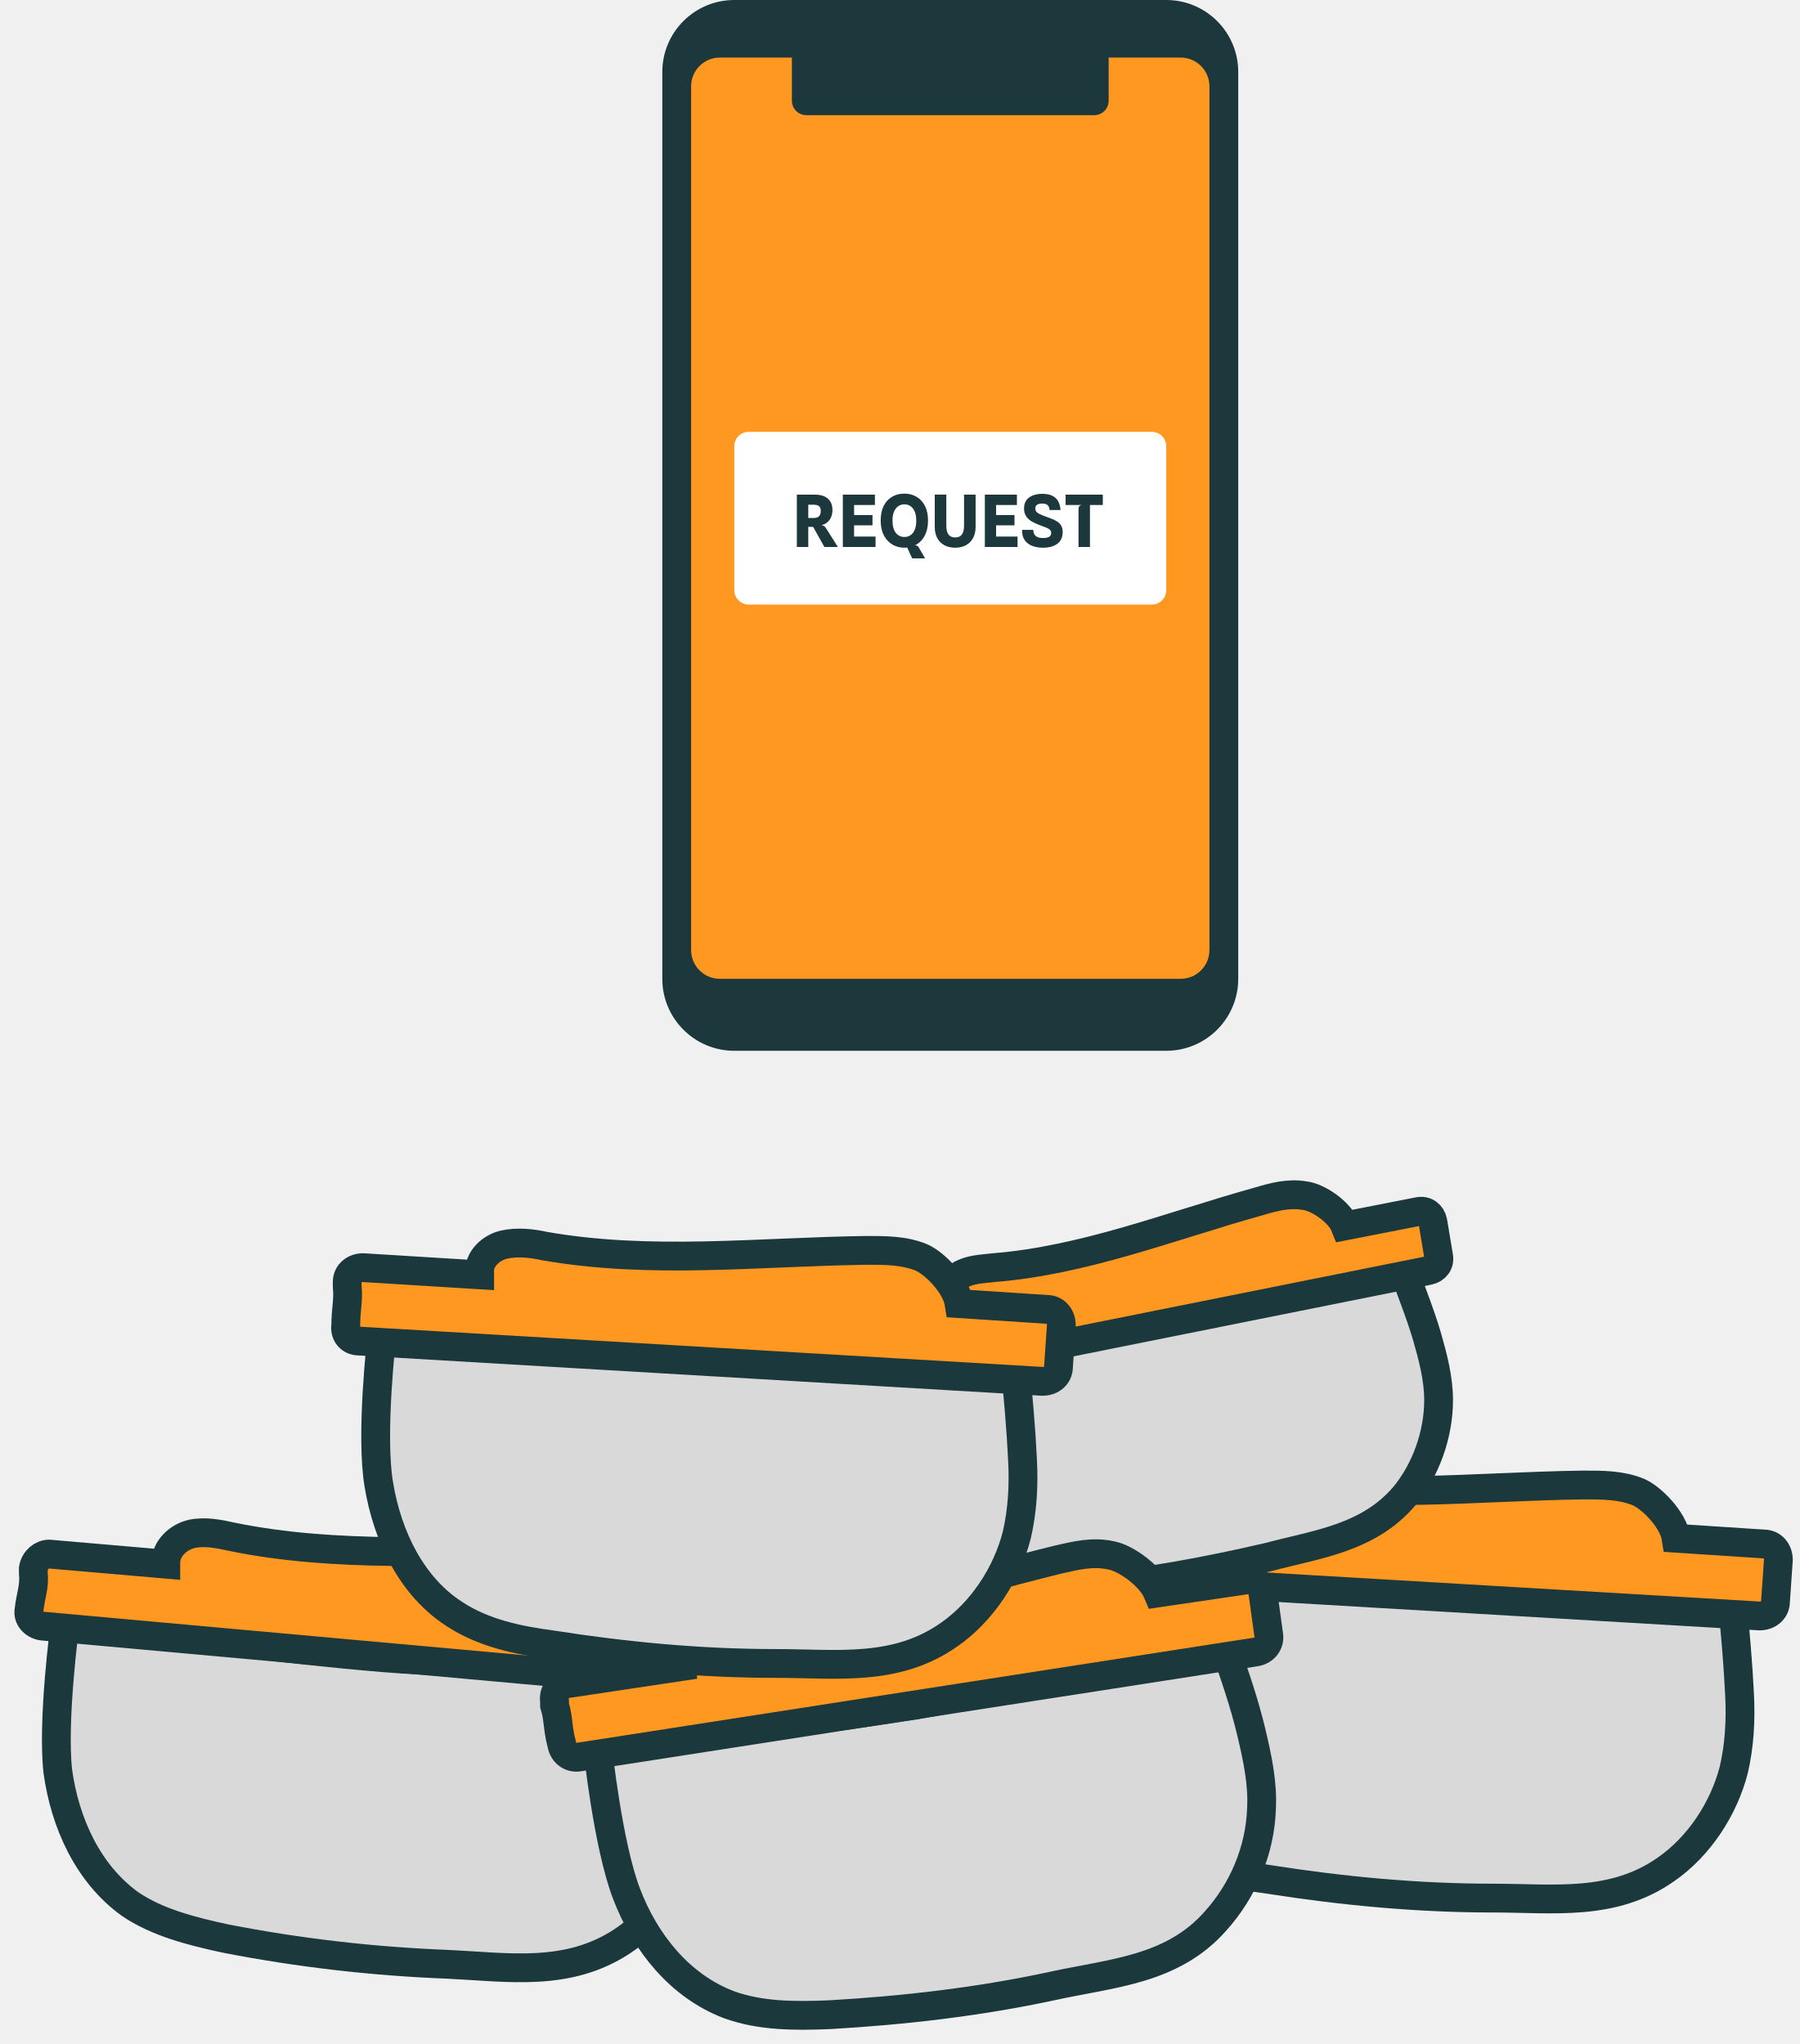
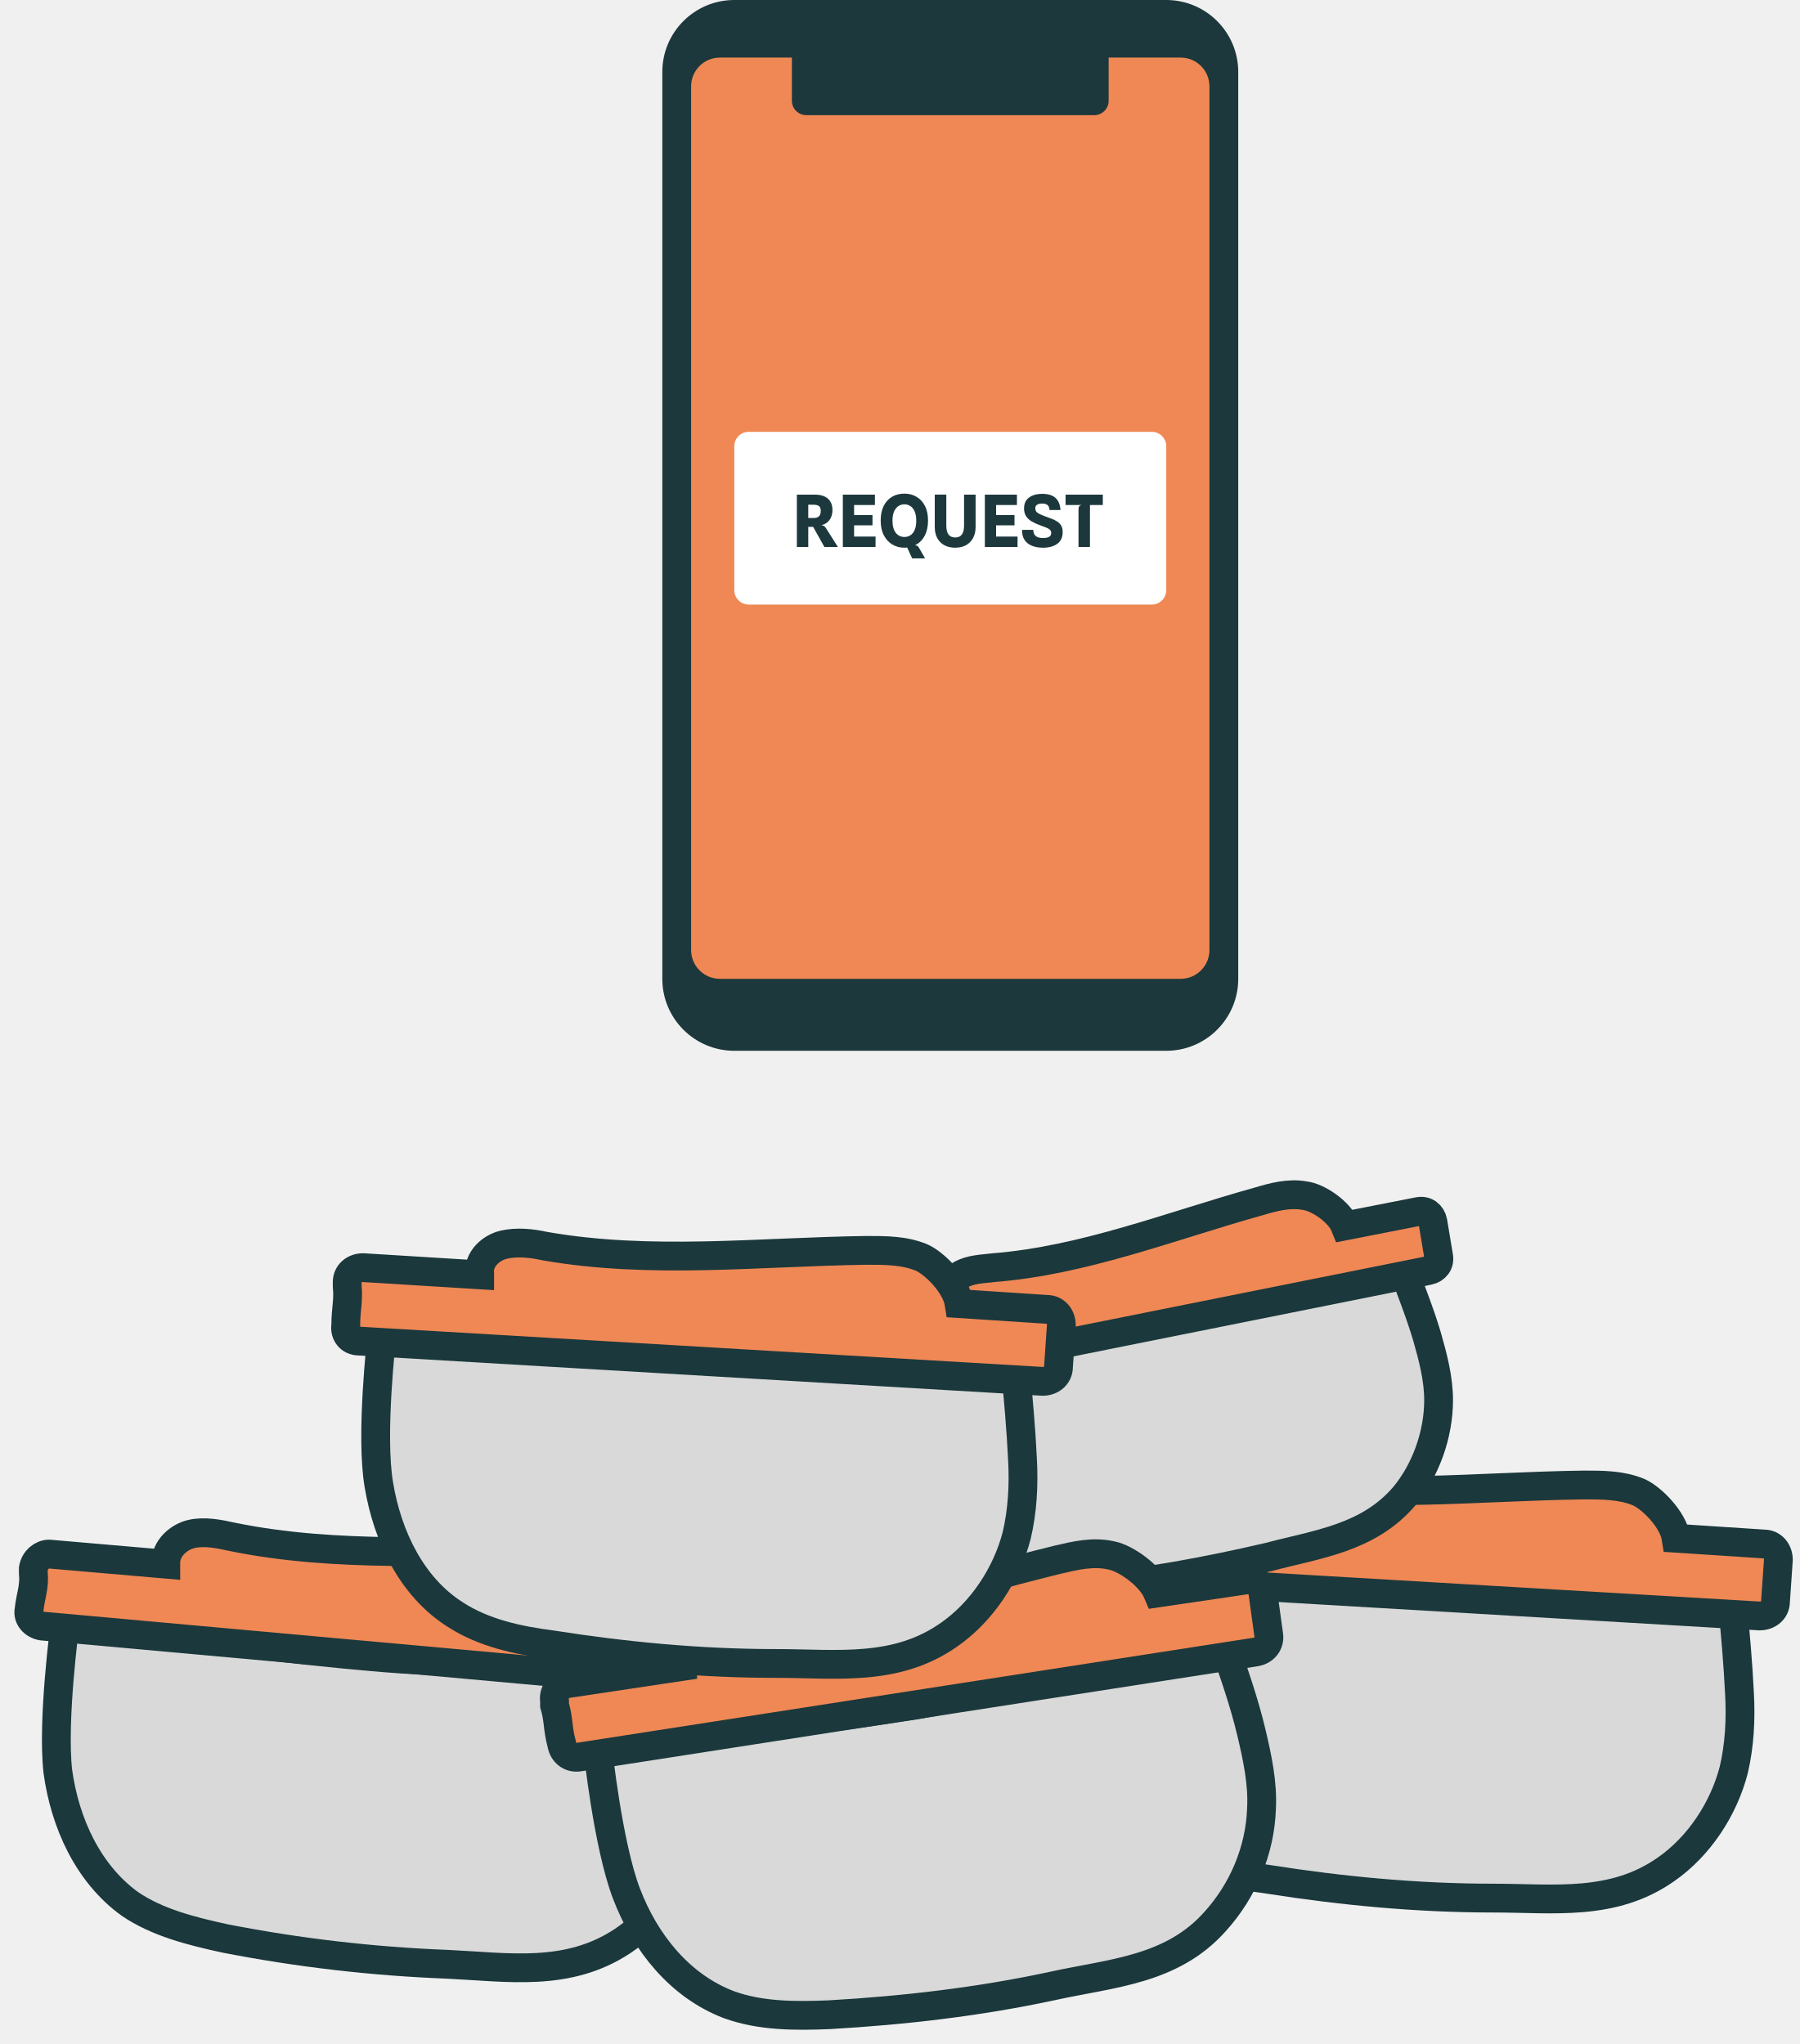
<svg xmlns="http://www.w3.org/2000/svg" width="125" height="142" fill="none">
  <path d="M76.115 119.464c.6 3.6 2.3 7.1 5.3 9 2 1.3 4.4 1.8 6.7 2.1 5.1.8 10.3 1.3 15.6 1.3 4.2 0 8.3.6 12-2 2.3-1.6 4-4.2 4.7-6.9.4-1.7.5-3.5.4-5.3-.1-2.1-.3-4.3-.5-6.4-7.1-.9-14.7-.1-21.9-.5-7.2-.4-14.4-1.1-21.6-1.9-.2 0-.5 0-.5.2s-.8 6.8-.2 10.4Z" fill="#D9D9D9" stroke="#1B383C" stroke-width="2" stroke-miterlimit="10" />
-   <path d="M73.915 105.664v-.3c0-.6.5-1 1.1-1l8.1.5v-.1c-.1-1 .8-1.8 1.7-2 .9-.2 1.9-.1 2.8.1 7.4 1.3 14.9.4 22.4.3 1.3 0 2.6 0 3.8.5.9.4 2.4 1.9 2.6 3.2l6.1.4c.6 0 1 .5 1 1.1l-.2 2.9c0 .6-.5 1-1.1 1l-47.5-2.8c-.6 0-1-.5-.9-1.1 0-1.1.2-1.7.1-2.7Z" fill="#FF9820" stroke="#1B383C" stroke-width="2" stroke-miterlimit="10" />
+   <path d="M73.915 105.664v-.3c0-.6.5-1 1.1-1l8.1.5v-.1c-.1-1 .8-1.8 1.7-2 .9-.2 1.9-.1 2.8.1 7.4 1.3 14.9.4 22.4.3 1.3 0 2.6 0 3.8.5.9.4 2.4 1.9 2.6 3.2l6.1.4c.6 0 1 .5 1 1.1l-.2 2.9c0 .6-.5 1-1.1 1l-47.5-2.8c-.6 0-1-.5-.9-1.1 0-1.1.2-1.7.1-2.7Z" fill="#EF8855" stroke="#1B383C" stroke-width="2" stroke-miterlimit="10" />
  <path d="M63.016 103.865c1.3 2.8 3.4 5.3 6.2 6.2 1.9.6 3.9.5 5.9.3 4.4-.4 8.7-1.2 13-2.2 3.4-.9 6.9-1.3 9.4-4.2 1.5-1.8 2.4-4.3 2.4-6.7 0-1.5-.4-3-.8-4.4-.5-1.7-1.2-3.4-1.8-5.1-6 .8-12 3.1-18 4.3-6 1.2-12 2.2-18 3-.2 0-.4.1-.4.3 0 .1.9 5.8 2.1 8.5Z" fill="#D9D9D9" stroke="#1B383C" stroke-width="2" stroke-miterlimit="10" />
-   <path d="M58.316 93.065v-.2c-.1-.5.2-1 .7-1l6.7-1.3c-.3-.8.3-1.6 1-2 .7-.4 1.5-.4 2.3-.5 6.3-.5 12.3-2.9 18.4-4.6 1-.3 2.1-.6 3.2-.4.9.1 2.4 1.1 2.8 2.1l5.1-1c.5-.1.9.2 1 .7l.4 2.4c.1.5-.2.9-.7 1l-39.4 7.9c-.5.1-.9-.2-1-.7-.3-1-.2-1.6-.5-2.4Z" fill="#FF9820" stroke="#1B383C" stroke-width="2" stroke-miterlimit="10" />
+   <path d="M58.316 93.065v-.2c-.1-.5.2-1 .7-1l6.7-1.3c-.3-.8.3-1.6 1-2 .7-.4 1.5-.4 2.3-.5 6.3-.5 12.3-2.9 18.4-4.6 1-.3 2.1-.6 3.2-.4.9.1 2.4 1.1 2.8 2.1l5.1-1c.5-.1.9.2 1 .7l.4 2.4c.1.5-.2.9-.7 1l-39.4 7.9c-.5.1-.9-.2-1-.7-.3-1-.2-1.6-.5-2.4Z" fill="#EF8855" stroke="#1B383C" stroke-width="2" stroke-miterlimit="10" />
  <path d="M4.016 123.064c.5 3.6 2.1 7.1 5 9.2 1.9 1.3 4.3 1.9 6.6 2.4 5.1 1 10.3 1.6 15.5 1.8 4.2.2 8.3.9 12.1-1.6 2.4-1.6 4.2-4 5-6.8.5-1.7.6-3.5.6-5.3 0-2.1-.2-4.3-.3-6.4-7-1.1-14.7-.6-21.9-1.2-7.2-.6-14.4-1.6-21.5-2.6-.2 0-.5 0-.6.2 0 .1-.9 6.7-.5 10.3Z" fill="#D9D9D9" stroke="#1B383C" stroke-width="2" stroke-miterlimit="10" />
-   <path d="M2.315 109.264v-.3c.1-.6.6-1 1.1-1l8.1.7v-.1c0-1 .9-1.8 1.8-2 .9-.2 1.9 0 2.8.2 7.3 1.5 14.9.9 22.4 1 1.3 0 2.6.1 3.8.6.9.4 2.3 2 2.5 3.3l6.1.6c.6 0 1 .6.9 1.1l-.3 2.9c-.1.6-.6 1-1.1 1l-47.5-4.3c-.6-.1-1-.6-.9-1.1.1-1 .4-1.6.3-2.6Z" fill="#FF9820" stroke="#1B383C" stroke-width="2" stroke-miterlimit="10" />
+   <path d="M2.315 109.264v-.3c.1-.6.6-1 1.1-1l8.1.7v-.1c0-1 .9-1.8 1.8-2 .9-.2 1.9 0 2.8.2 7.3 1.5 14.9.9 22.4 1 1.3 0 2.6.1 3.8.6.9.4 2.3 2 2.5 3.3l6.1.6c.6 0 1 .6.9 1.1l-.3 2.9c-.1.6-.6 1-1.1 1l-47.5-4.3c-.6-.1-1-.6-.9-1.1.1-1 .4-1.6.3-2.6Z" fill="#EF8855" stroke="#1B383C" stroke-width="2" stroke-miterlimit="10" />
  <path d="M43.515 131.565c1.3 3.4 3.7 6.4 7.1 7.7 2.2.8 4.6.8 7 .7 5.2-.3 10.4-.9 15.5-2 4.1-.9 8.3-1.1 11.3-4.5 1.9-2.1 3.1-4.9 3.2-7.8.1-1.8-.3-3.6-.7-5.3-.5-2.1-1.2-4.1-1.9-6.1-7.1.6-14.4 3-21.5 4.2-7.1 1.1-14.3 2-21.5 2.7-.2 0-.5.1-.5.3 0 0 .7 6.7 2 10.1Z" fill="#D9D9D9" stroke="#1B383C" stroke-width="2" stroke-miterlimit="10" />
-   <path d="M38.515 118.465v-.3c-.1-.6.3-1.1.9-1.2l8-1.2v-.1c-.3-.9.4-1.9 1.3-2.3.8-.4 1.8-.4 2.7-.5 7.5-.3 14.7-2.7 22-4.5 1.3-.3 2.5-.6 3.8-.3 1 .2 2.7 1.4 3.2 2.6l6.1-.9c.6-.1 1.1.3 1.2.9l.4 2.9c.1.6-.3 1.1-.9 1.2l-47 7.3c-.6.1-1.1-.3-1.2-.9-.3-1.1-.2-1.7-.5-2.7Z" fill="#FF9820" stroke="#1B383C" stroke-width="2" stroke-miterlimit="10" />
+   <path d="M38.515 118.465v-.3c-.1-.6.3-1.1.9-1.2l8-1.2v-.1c-.3-.9.4-1.9 1.3-2.3.8-.4 1.8-.4 2.7-.5 7.5-.3 14.7-2.7 22-4.5 1.3-.3 2.5-.6 3.8-.3 1 .2 2.7 1.4 3.2 2.6l6.1-.9c.6-.1 1.1.3 1.2.9l.4 2.9c.1.6-.3 1.1-.9 1.2l-47 7.3c-.6.1-1.1-.3-1.2-.9-.3-1.1-.2-1.7-.5-2.7Z" fill="#EF8855" stroke="#1B383C" stroke-width="2" stroke-miterlimit="10" />
  <path d="M26.315 103.164c.6 3.6 2.3 7.1 5.3 9 2 1.3 4.4 1.8 6.7 2.1 5.1.8 10.3 1.3 15.6 1.3 4.2 0 8.3.6 12-2 2.3-1.6 4-4.2 4.7-6.9.4-1.7.5-3.5.4-5.3-.1-2.1-.3-4.3-.5-6.399-7.1-.9-14.7-.1-21.9-.5-7.2-.4-14.4-1.1-21.6-1.9-.2 0-.5 0-.5.2s-.8 6.9-.2 10.399Z" fill="#D9D9D9" stroke="#1B383C" stroke-width="2" stroke-miterlimit="10" />
-   <path d="M24.115 89.365v-.3c0-.6.5-1 1.1-1l8.1.5v-.1c-.1-1 .8-1.8 1.7-2 .9-.2 1.9-.1 2.8.1 7.4 1.3 14.9.4 22.4.3 1.3 0 2.6 0 3.8.5.9.4 2.4 1.9 2.6 3.2l6.1.4c.6 0 1 .5 1 1.1l-.2 2.9c0 .6-.5 1-1.1 1l-47.5-2.8c-.6 0-1-.5-.9-1.1 0-1.1.2-1.7.1-2.7Z" fill="#FF9820" stroke="#1B383C" stroke-width="2" stroke-miterlimit="10" />
+   <path d="M24.115 89.365v-.3c0-.6.5-1 1.1-1l8.1.5v-.1c-.1-1 .8-1.8 1.7-2 .9-.2 1.9-.1 2.8.1 7.4 1.3 14.9.4 22.4.3 1.3 0 2.6 0 3.8.5.9.4 2.4 1.9 2.6 3.2l6.1.4c.6 0 1 .5 1 1.1l-.2 2.9c0 .6-.5 1-1.1 1l-47.5-2.8c-.6 0-1-.5-.9-1.1 0-1.1.2-1.7.1-2.7Z" fill="#EF8855" stroke="#1B383C" stroke-width="2" stroke-miterlimit="10" />
  <rect x="46" width="40" height="73" rx="5" fill="#1C383C" />
-   <rect x="48" y="4" width="36" height="64" rx="2" fill="#FF9820" />
+   <rect x="48" y="4" width="36" height="64" rx="2" fill="#EF8855" />
  <rect x="51" y="30" width="30" height="12" rx="1" fill="#fff" />
  <path d="m57.258 38-.782-1.397h-.385l-.168-.037.072-.5v-.08h.527c.117 0 .21-.02.28-.06.072-.04.123-.096.155-.168.032-.073.048-.159.048-.258 0-.122-.022-.213-.065-.275a.318.318 0 0 0-.172-.125c-.07-.023-.148-.035-.235-.035l-.398-.003-.175-.282-.04-.415h.715c.233 0 .438.039.615.117.178.078.318.197.417.355.1.158.15.357.15.595 0 .185-.035.358-.105.52-.07.16-.179.291-.328.393-.148.1-.34.155-.575.165l.1-.04c.065 0 .125.006.18.018a.427.427 0 0 1 .152.065c.047.032.088.077.125.135L58.195 38h-.938Zm-1.913 0v-3.635h.792V38h-.792Zm3.193 0v-3.635h2.228v.718h-1.688l.242-.185V35.94l-.242-.158h1.52v.715h-1.495l.217-.155v1.123l-.242-.188h1.732V38h-2.272Zm4.27.05c-.303 0-.579-.073-.828-.22-.248-.147-.446-.36-.593-.64-.147-.282-.22-.625-.22-1.03 0-.4.07-.739.21-1.018.142-.278.336-.489.583-.632.247-.145.53-.217.85-.217.313 0 .593.072.84.217.248.143.444.354.588.632.145.278.217.618.217 1.018 0 .405-.072.748-.215 1.03-.143.28-.339.493-.588.64-.247.147-.528.22-.845.22Zm.545.74-.417-.907h.618c.038 0 .083.01.133.03.05.02.092.059.125.117l.438.76h-.895Zm-.545-1.485c.165 0 .309-.042.432-.125.125-.083.223-.209.292-.378.07-.168.105-.38.105-.635 0-.248-.035-.456-.105-.623-.07-.168-.168-.295-.292-.38-.123-.085-.267-.128-.43-.128-.155 0-.295.043-.42.128-.125.085-.224.212-.297.38-.072.167-.107.374-.107.623 0 .192.021.359.062.502.042.142.1.26.175.355.075.093.162.163.26.21.1.047.208.07.325.07Zm3.535.745c-.287 0-.537-.057-.75-.17-.212-.115-.377-.28-.495-.495-.117-.217-.175-.477-.175-.78V34.36h.802v2.152c0 .14.013.262.037.365.027.103.066.19.117.26a.494.494 0 0 0 .195.152c.078.033.169.05.273.05.102 0 .19-.017.265-.05a.459.459 0 0 0 .19-.152c.052-.068.09-.154.115-.258.027-.105.04-.228.04-.367V34.365h.802v2.24c0 .298-.058.556-.175.772-.117.217-.281.383-.492.5-.212.115-.462.172-.75.172Zm2.058-.05v-3.635h2.228v.718h-1.688l.242-.185V35.94l-.242-.158h1.52v.715h-1.495l.217-.155v1.123l-.242-.188h1.732V38h-2.272Zm4.032.05c-.278 0-.529-.043-.752-.13-.222-.088-.395-.224-.52-.407-.125-.183-.182-.417-.172-.703h.775c.003.12.028.223.075.307.047.085.12.15.22.195.1.043.23.065.39.065.13 0 .237-.013.32-.04.083-.027.144-.066.182-.117.04-.053.06-.118.06-.195 0-.085-.027-.155-.08-.21-.053-.057-.138-.109-.253-.158-.113-.048-.26-.103-.44-.165-.223-.08-.419-.17-.588-.27-.167-.1-.296-.223-.388-.367-.092-.145-.138-.323-.138-.535 0-.33.114-.581.343-.752.23-.173.542-.26.935-.26.268 0 .492.043.672.128.18.083.318.208.412.375.097.167.153.373.17.62h-.76c-.003-.097-.024-.178-.062-.245-.037-.067-.091-.117-.163-.152-.072-.035-.161-.052-.268-.052-.162 0-.285.027-.37.08-.085.052-.128.134-.128.247 0 .085.019.158.058.217.04.058.108.113.205.165.097.052.231.109.403.172.16.058.313.116.46.172.148.055.281.121.398.198.117.075.208.17.275.285.068.115.102.262.102.44.002.363-.122.637-.372.82-.25.182-.584.273-1.002.273Zm2.473-.05v-2.615c0-.1.018-.172.055-.217.037-.045.092-.073.168-.085h-1.12v-.718h2.585v.718h-.892V38h-.795Z" fill="#1C383C" />
  <rect x="55" width="22" height="8" rx="1" fill="#1C383C" />
</svg>
